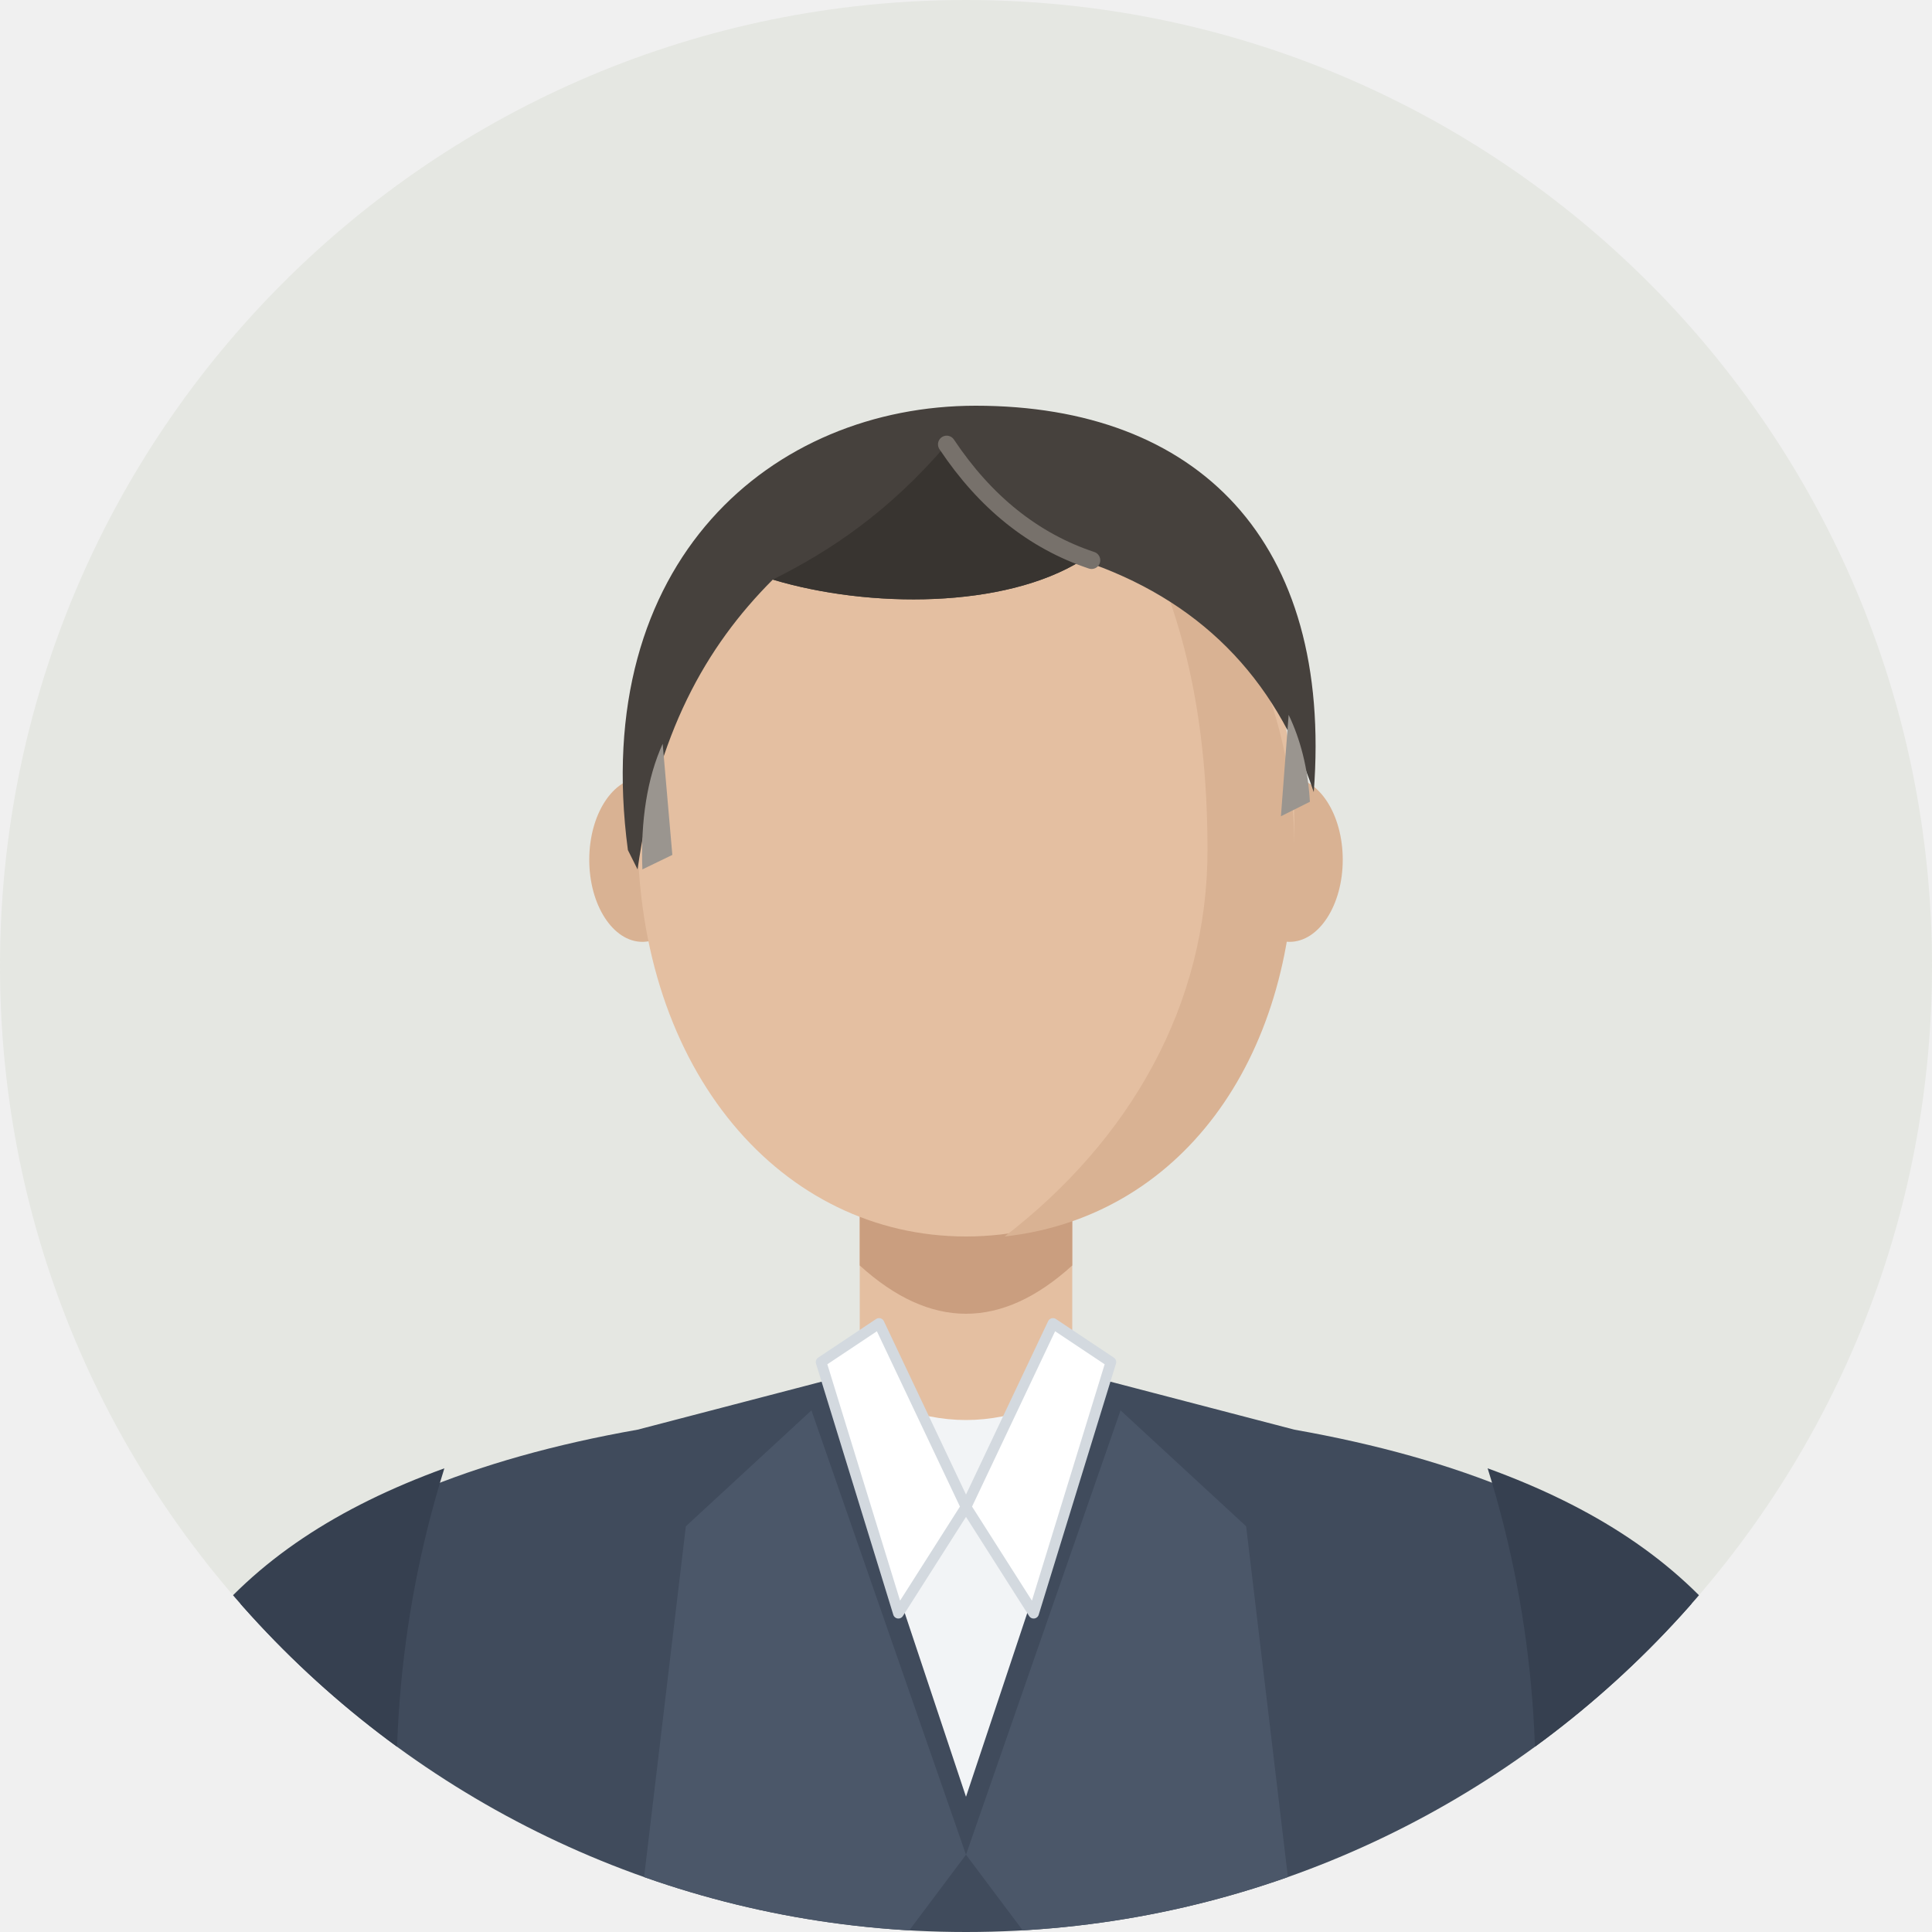
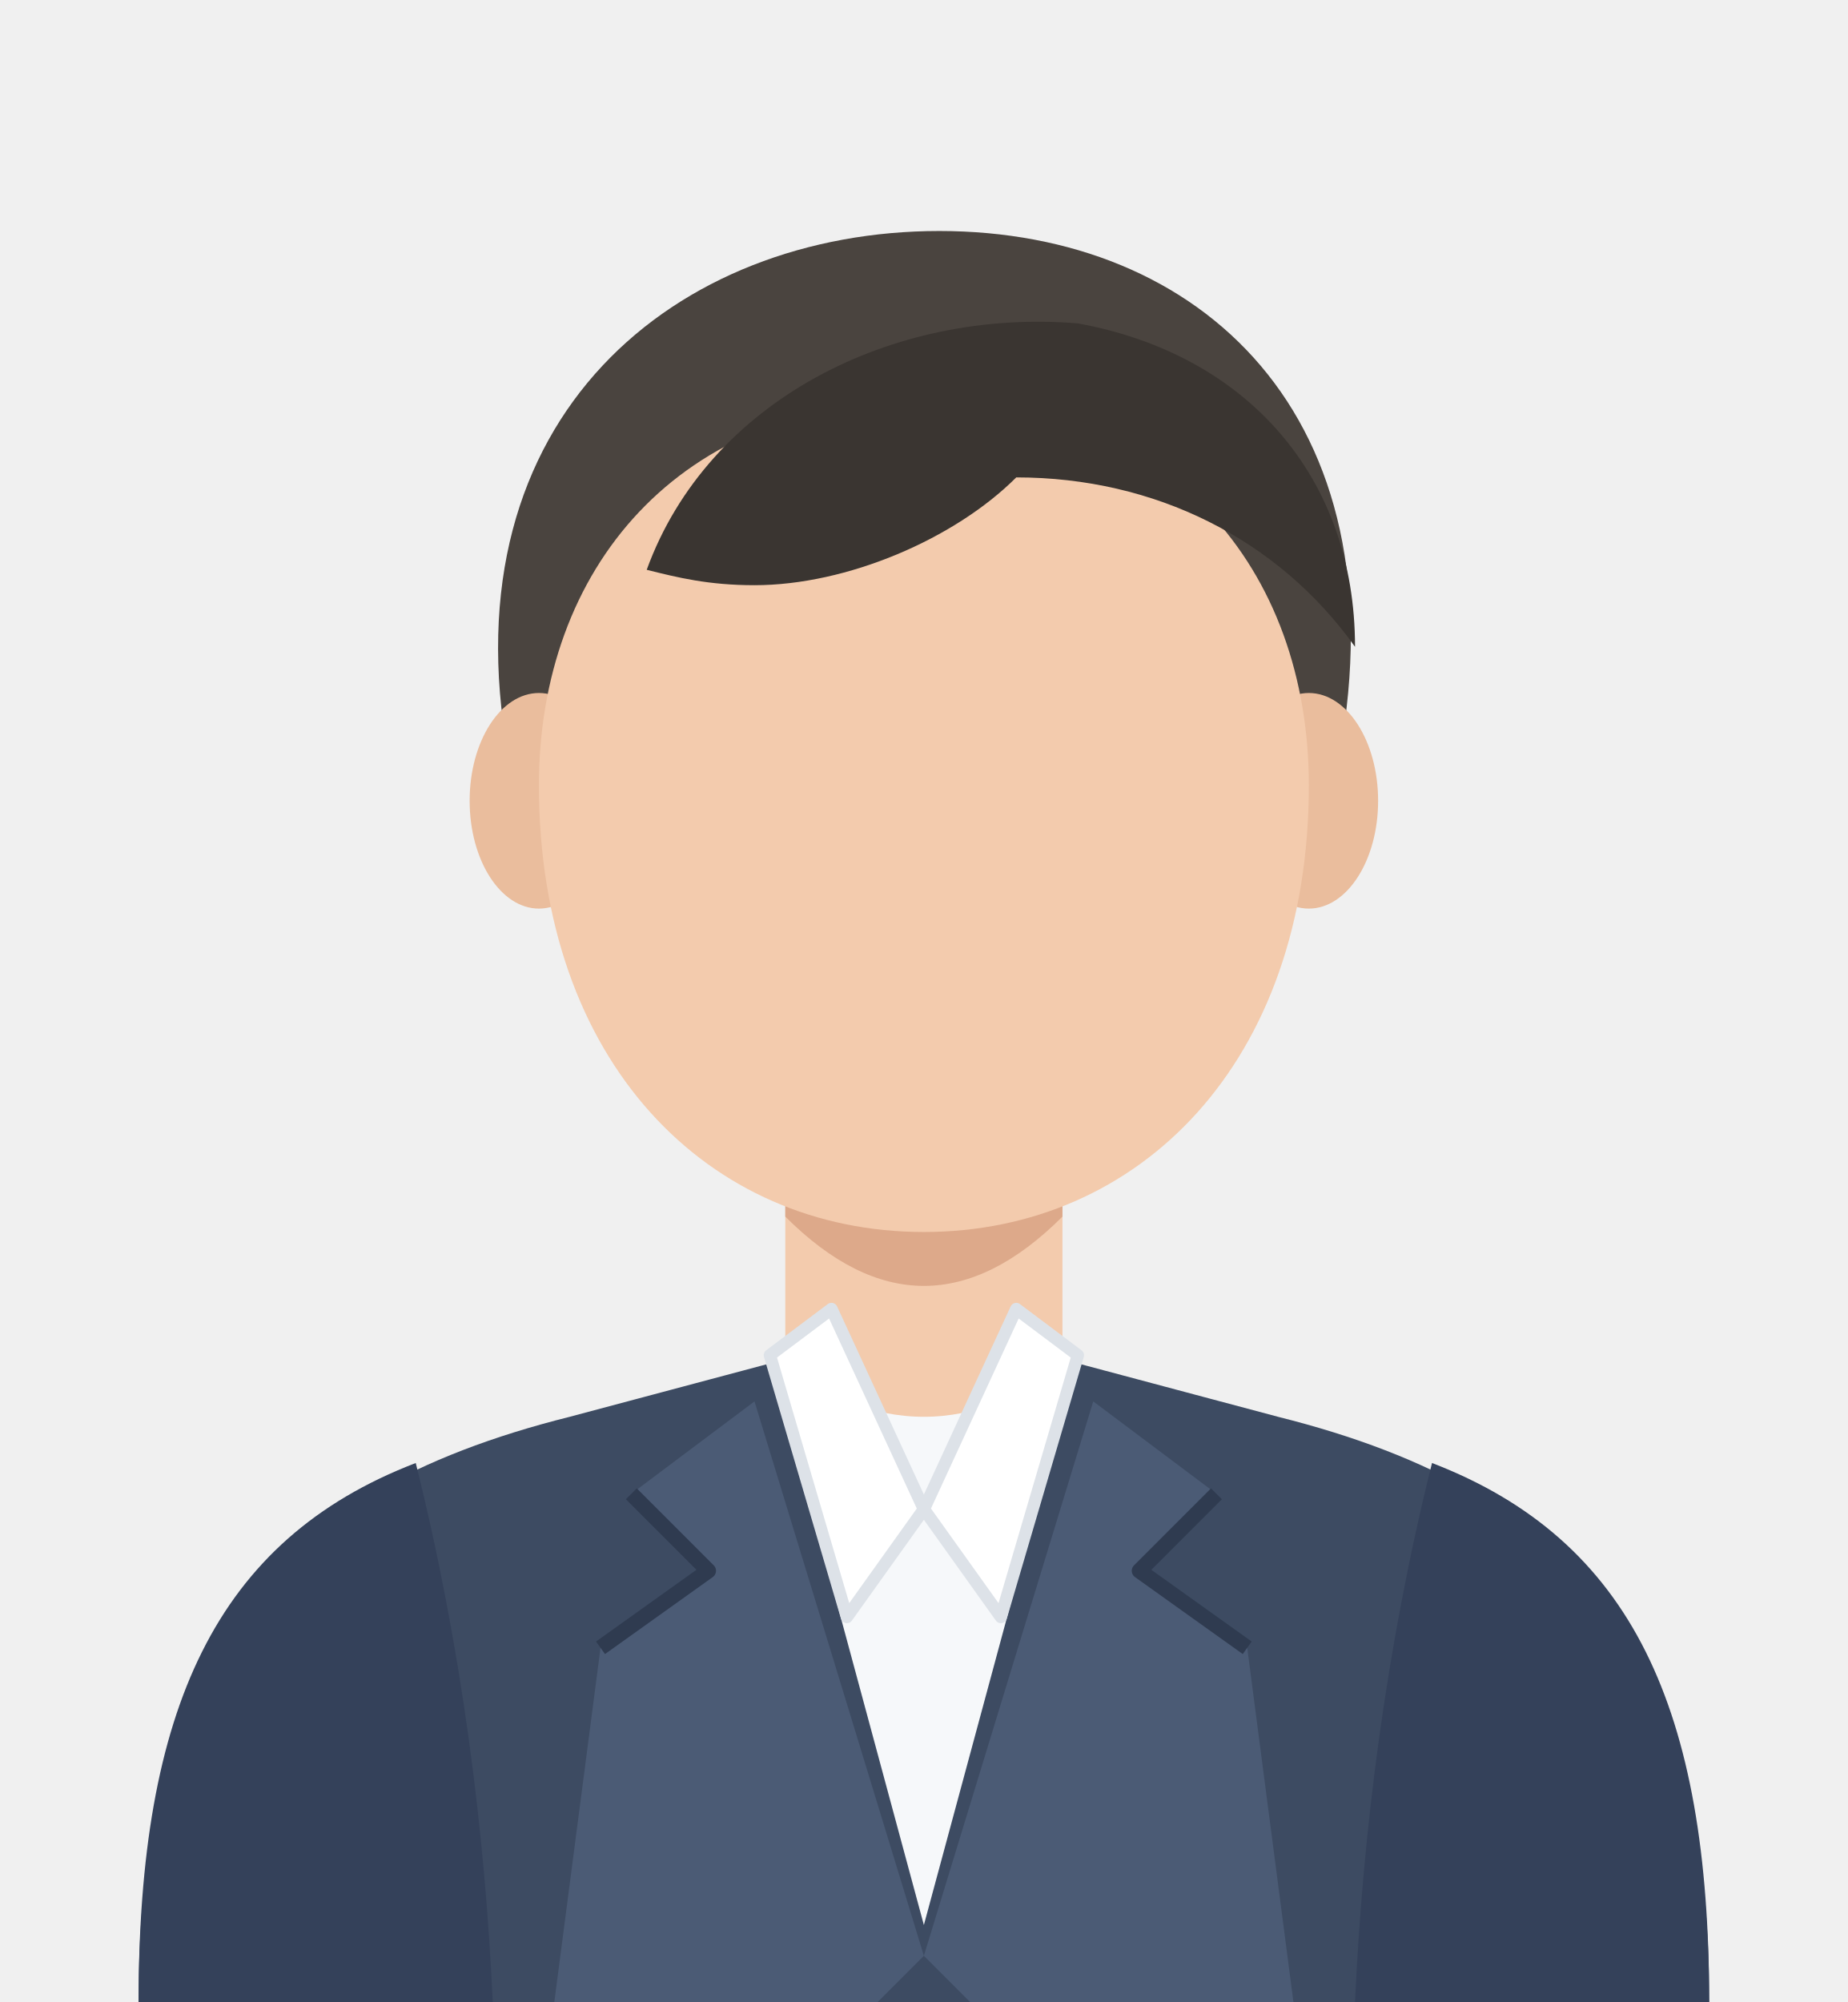
- <svg xmlns="http://www.w3.org/2000/svg" viewBox="0 0 200 200" role="img" aria-label="教师">
-   <defs>
-     <clipPath id="c">
-       <circle cx="100" cy="100" r="100" />
-     </clipPath>
-   </defs>
-   <circle cx="100" cy="100" r="100" fill="#E5E7E2" />
-   <g clip-path="url(#c)">
-     <path d="M10 200 C12 170 32 154 66 148 L89 142 Q100 152 111 142 L134 148 C168 154 188 170 190 200 Z" fill="#404B5C" />
-     <path d="M10 200 C12 174 24 160 46 152 C41 168 40 184 42 200 Z" fill="#364050" />
-     <path d="M190 200 C188 174 176 160 154 152 C159 168 160 184 158 200 Z" fill="#364050" />
-     <path d="M89 116 L89 146 Q100 153 111 146 L111 116 Z" fill="#E4BFA1" />
-     <path d="M89 118 Q100 134 111 118 L111 131 Q100 141 89 131 Z" fill="#CA9E7F" />
-     <path d="M85 141 L100 186 L115 141 Q100 153 85 141 Z" fill="#F2F4F6" />
-     <path d="M85 141 L93 167 L100 156 L91 137 Z" fill="#FFFFFF" stroke="#D3D9DF" stroke-width="1.1" stroke-linejoin="round" />
-     <path d="M115 141 L107 167 L100 156 L109 137 Z" fill="#FFFFFF" stroke="#D3D9DF" stroke-width="1.1" stroke-linejoin="round" />
-     <path d="M84 146 L100 192 L94 200 L66 200 L71 158 Z" fill="#4B5769" />
-     <path d="M116 146 L100 192 L106 200 L134 200 L129 158 Z" fill="#4B5769" />
-     <ellipse cx="66.5" cy="89" rx="5.5" ry="8.5" fill="#D9B293" />
-     <ellipse cx="133.5" cy="89" rx="5.5" ry="8.5" fill="#D9B293" />
-     <path d="M100 46 C123 46 134 63 134 86 C134 111 119 128 100 128 C81 128 66 111 66 86 C66 63 77 46 100 46 Z" fill="#E4BFA1" />
-     <path d="M117 53 C129 61 134 75 134 88 C134 110 122 126 104 128 C117 118 125 104 125 88 C125 73 122 62 117 53 Z" fill="#D9B293" />
-     <path d="M65 88 C61 58 80 42 101 42 C124 42 138 56 136 82 C132 70 124 62 112 58 C104 63 90 63 80 60 C73 67 68 76 66 90 Z" fill="#46413D" />
-     <path d="M80 60 C90 63 104 63 112 58 C106 56 101 52 98 46 C92 53 86 57 80 60 Z" fill="#383430" />
-     <path d="M98 46 C102 52 107 56 113 58" stroke="#77716B" stroke-width="1.8" fill="none" stroke-linecap="round" />
-     <path d="M66.5 90 C66.3 85 67 80.5 68.6 77 L69.6 88.5 Z" fill="#9A958F" />
-     <path d="M135.6 83 C135.4 79.5 134.6 76.5 133.4 74 L132.6 84.5 Z" fill="#9A958F" />
-   </g>
+ <svg xmlns="http://www.w3.org/2000/svg" viewBox="0 0 240 260" role="img" aria-label="教师">
+   <path d="M18 260 C18 216 34 194 74 184 L104 176 Q120 188 136 176 L166 184 C206 194 222 216 222 260 Z" fill="#3D4B62" />
+   <path d="M18 260 C18 222 28 200 54 190 C60 214 63 238 64 260 Z" fill="#34415A" />
+   <path d="M222 260 C222 222 212 200 186 190 C180 214 177 238 176 260 Z" fill="#34415A" />
+   <path d="M102 138 L102 184 Q120 196 138 184 L138 138 Z" fill="#F3CBAD" />
+   <path d="M102 144 Q120 166 138 144 L138 158 Q120 176 102 158 Z" fill="#DDA98A" />
+   <path d="M100 176 L120 250 L140 176 Q120 192 100 176 Z" fill="#F6F8FA" />
+   <path d="M100 176 L110 210 L120 196 L108 170 Z" fill="#FFFFFF" stroke="#DDE2E8" stroke-width="1.6" stroke-linejoin="round" />
+   <path d="M140 176 L130 210 L120 196 L132 170 Z" fill="#FFFFFF" stroke="#DDE2E8" stroke-width="1.6" stroke-linejoin="round" />
+   <path d="M98 182 L120 254 L114 260 L72 260 L78 214 L92 204 L82 194 Z" fill="#4B5B75" />
+   <path d="M142 182 L120 254 L126 260 L168 260 L162 214 L148 204 L158 194 Z" fill="#4B5B75" />
+   <path d="M82 194 L92 204 L78 214 M158 194 L148 204 L162 214" stroke="#2F3B50" stroke-width="2" fill="none" stroke-linejoin="round" />
+   <path d="M66 98 C58 54 88 30 122 30 C156 30 182 54 174 98 Z" fill="#4A443F" />
+   <ellipse cx="70" cy="104" rx="9" ry="14" fill="#EABD9D" />
+   <ellipse cx="170" cy="104" rx="9" ry="14" fill="#EABD9D" />
+   <path d="M120 52 C152 52 170 74 170 102 C170 138 148 160 120 160 C92 160 70 138 70 102 C70 74 88 52 120 52 Z" fill="#F3CBAD" />
+   <path d="M84 74 C92 52 116 40 140 42 C162 46 176 62 176 84 C166 70 150 62 132 62 C124 70 110 76 98 76 C92 76 88 75 84 74 Z" fill="#3A3531" />
</svg>
